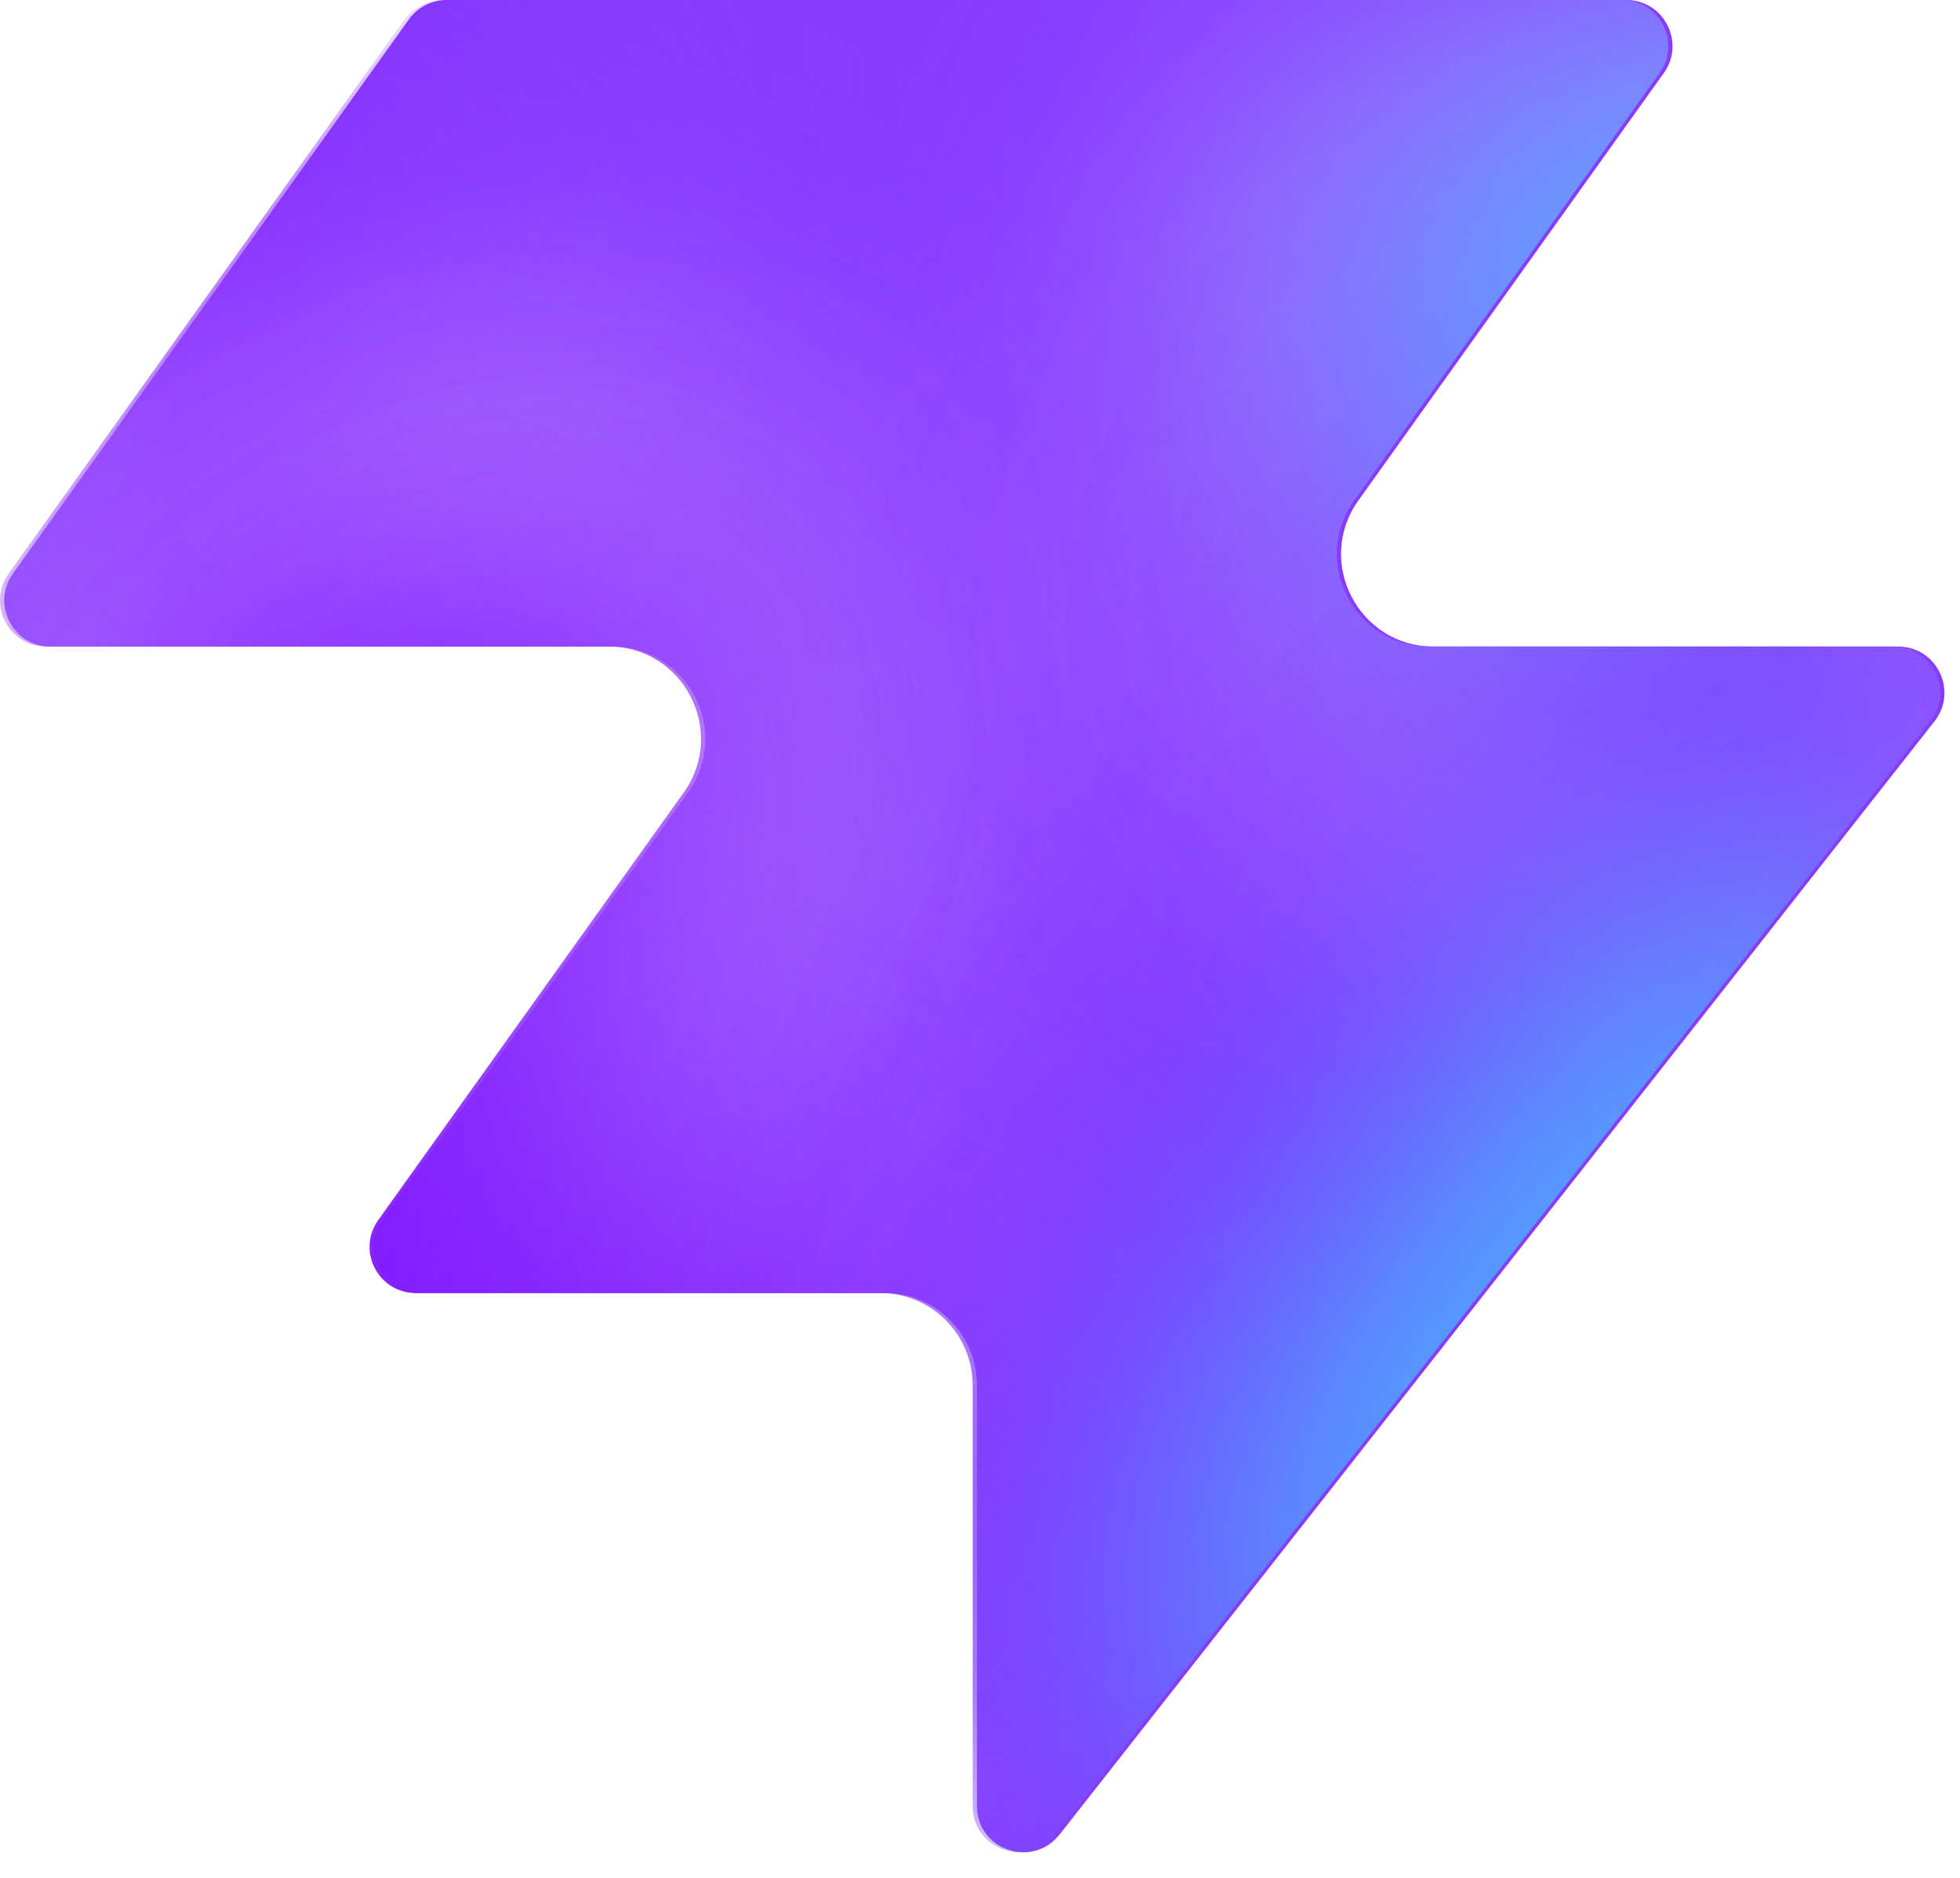
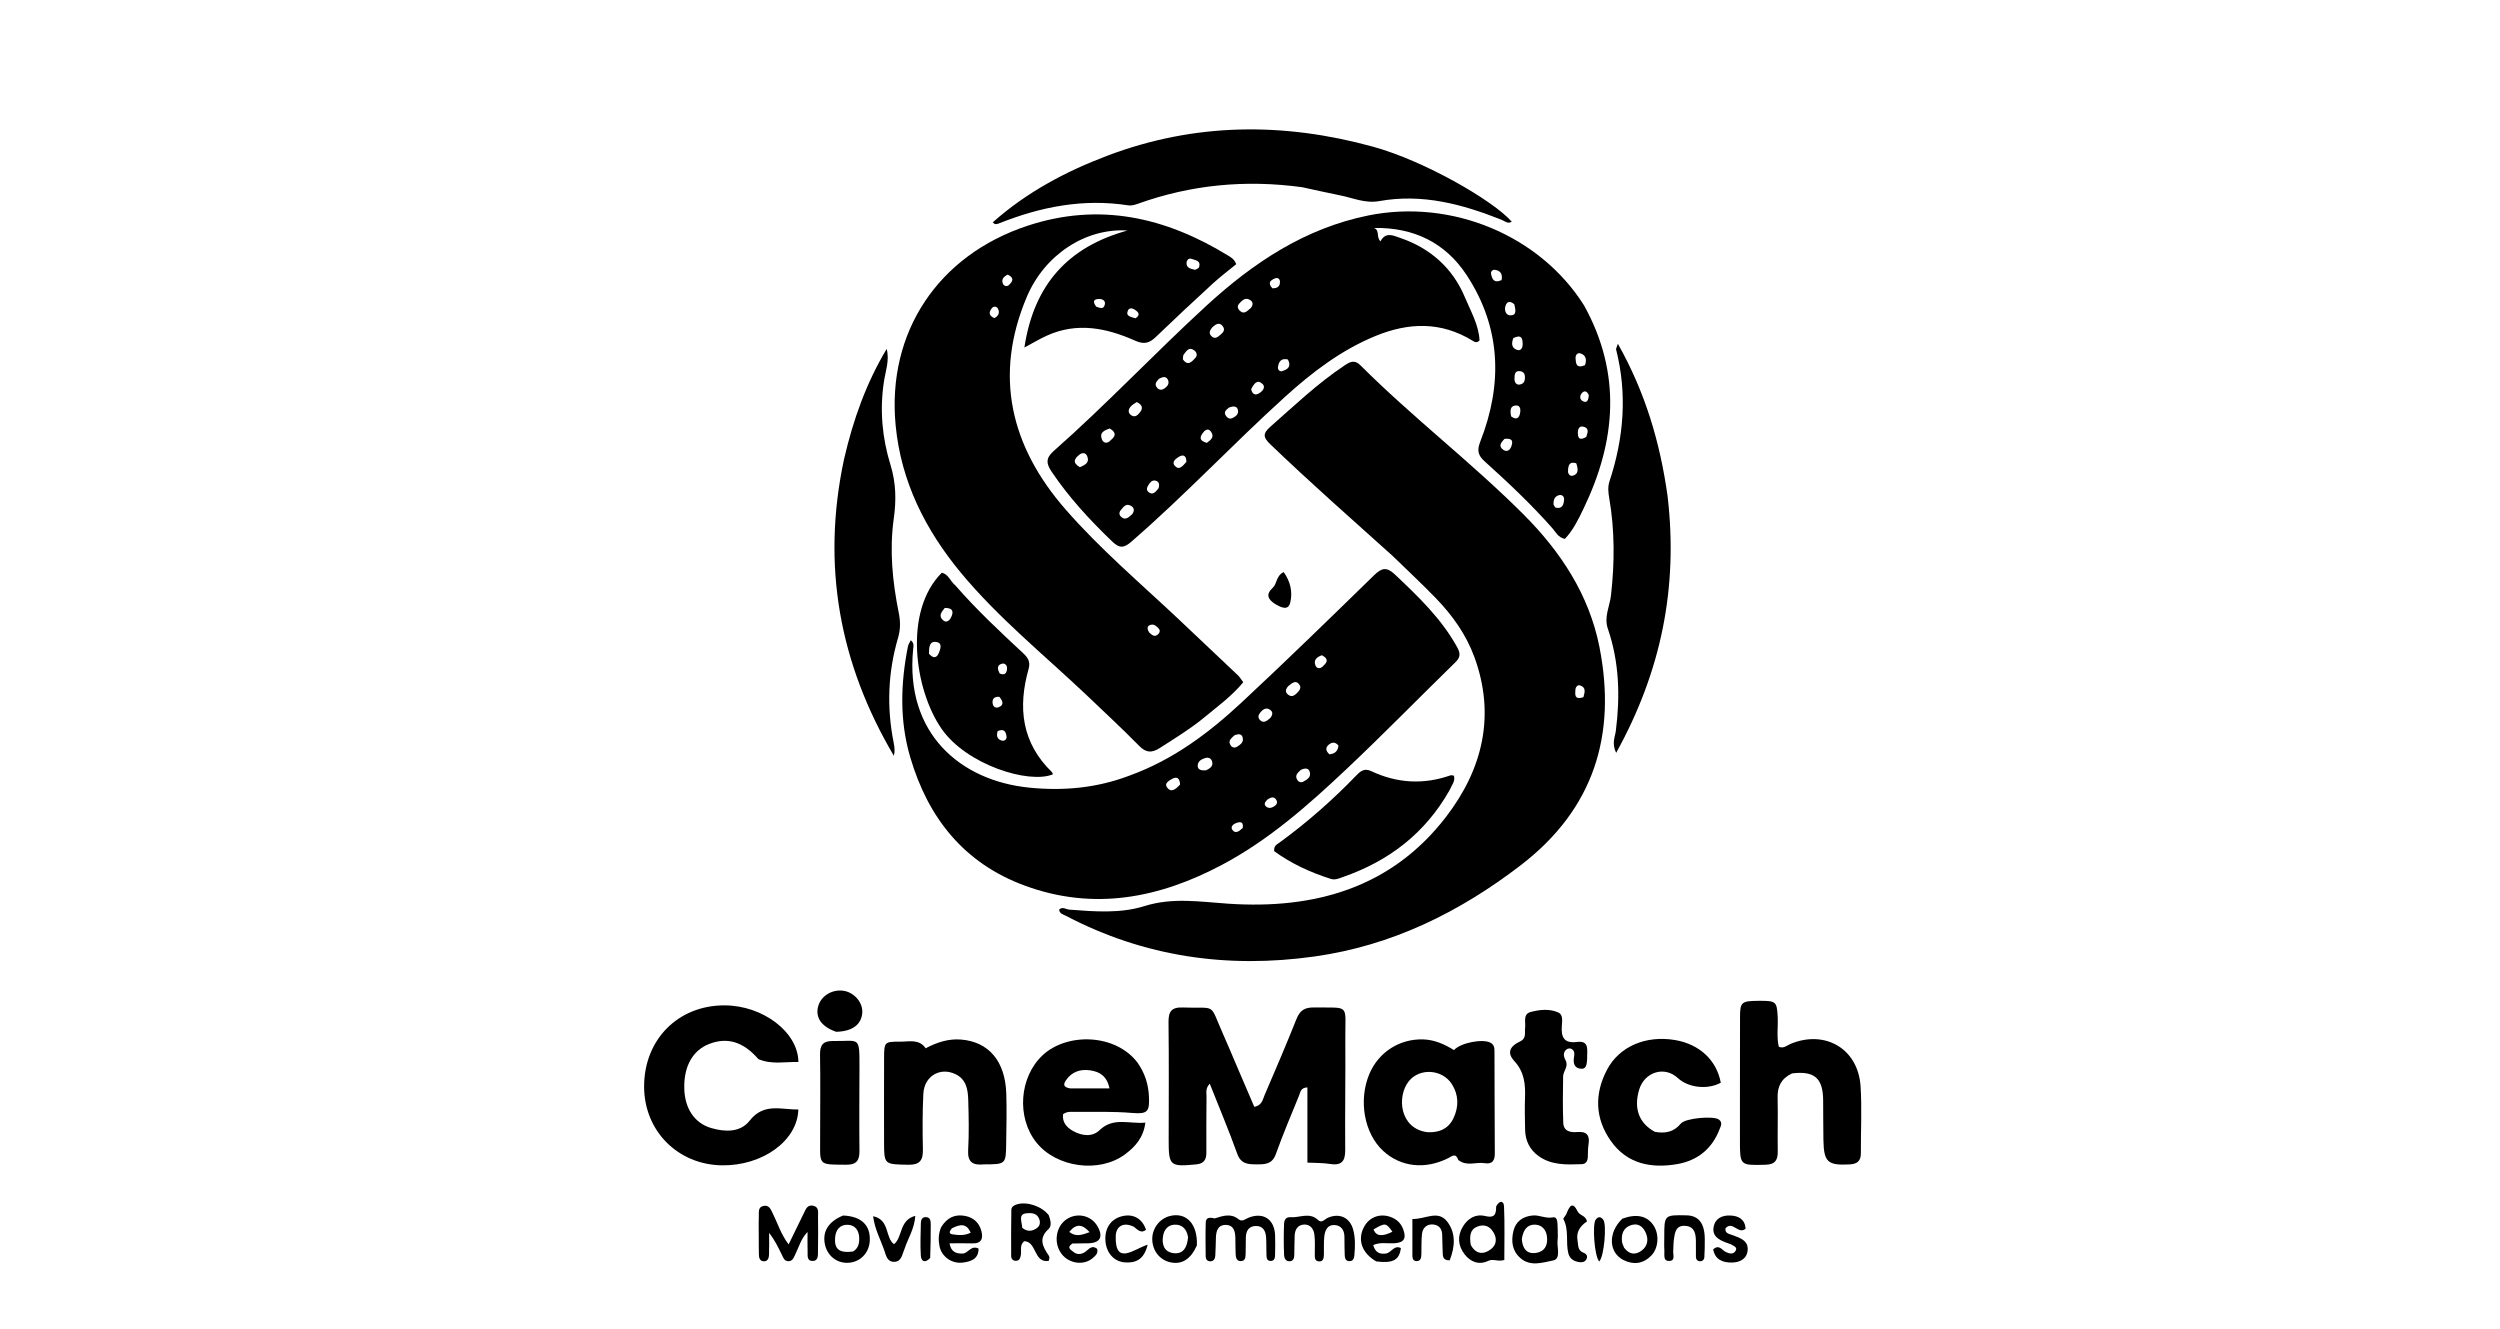
- <svg xmlns="http://www.w3.org/2000/svg" width="48" height="46" fill="none" viewBox="0 0 48 46">
-   <path fill="#863bff" d="M25.946 44.938c-.664.845-2.021.375-2.021-.698V33.937a2.26 2.26 0 0 0-2.262-2.262H10.287c-.92 0-1.456-1.04-.92-1.788l7.48-10.471c1.07-1.497 0-3.578-1.842-3.578H1.237c-.92 0-1.456-1.04-.92-1.788L10.013.474c.214-.297.556-.474.92-.474h28.894c.92 0 1.456 1.04.92 1.788l-7.48 10.471c-1.07 1.498 0 3.579 1.842 3.579h11.377c.943 0 1.473 1.088.89 1.83L25.947 44.94z" style="fill:#863bff;fill:color(display-p3 .525 .23 1);fill-opacity:1" />
-   <mask id="a" width="48" height="46" x="0" y="0" maskUnits="userSpaceOnUse" style="mask-type:alpha">
-     <path fill="#000" d="M25.842 44.938c-.664.844-2.021.375-2.021-.698V33.937a2.26 2.26 0 0 0-2.262-2.262H10.183c-.92 0-1.456-1.04-.92-1.788l7.48-10.471c1.07-1.498 0-3.579-1.842-3.579H1.133c-.92 0-1.456-1.04-.92-1.787L9.91.473c.214-.297.556-.474.92-.474h28.894c.92 0 1.456 1.04.92 1.788l-7.48 10.471c-1.07 1.498 0 3.578 1.842 3.578h11.377c.943 0 1.473 1.088.89 1.832L25.843 44.94z" style="fill:#000;fill-opacity:1" />
-   </mask>
-   <g mask="url(#a)">
-     <g filter="url(#b)">
-       <ellipse cx="5.508" cy="14.704" fill="#ede6ff" rx="5.508" ry="14.704" style="fill:#ede6ff;fill:color(display-p3 .927 .903 1);fill-opacity:1" transform="matrix(.00324 1 1 -.00324 -4.47 31.516)" />
-     </g>
-     <g filter="url(#c)">
-       <ellipse cx="10.399" cy="29.851" fill="#ede6ff" rx="10.399" ry="29.851" style="fill:#ede6ff;fill:color(display-p3 .927 .903 1);fill-opacity:1" transform="matrix(.00324 1 1 -.00324 -39.328 7.883)" />
-     </g>
-     <g filter="url(#d)">
-       <ellipse cx="5.508" cy="30.487" fill="#7e14ff" rx="5.508" ry="30.487" style="fill:#7e14ff;fill:color(display-p3 .492 .077 1);fill-opacity:1" transform="rotate(89.814 -25.913 -14.639)scale(1 -1)" />
-     </g>
-     <g filter="url(#e)">
-       <ellipse cx="5.508" cy="30.599" fill="#7e14ff" rx="5.508" ry="30.599" style="fill:#7e14ff;fill:color(display-p3 .492 .077 1);fill-opacity:1" transform="rotate(89.814 -32.644 -3.334)scale(1 -1)" />
-     </g>
-     <g filter="url(#f)">
-       <ellipse cx="5.508" cy="30.599" fill="#7e14ff" rx="5.508" ry="30.599" style="fill:#7e14ff;fill:color(display-p3 .492 .077 1);fill-opacity:1" transform="matrix(.00324 1 1 -.00324 -34.34 30.47)" />
-     </g>
-     <g filter="url(#g)">
-       <ellipse cx="14.072" cy="22.078" fill="#ede6ff" rx="14.072" ry="22.078" style="fill:#ede6ff;fill:color(display-p3 .927 .903 1);fill-opacity:1" transform="rotate(93.35 24.506 48.493)scale(-1 1)" />
-     </g>
-     <g filter="url(#h)">
-       <ellipse cx="3.47" cy="21.501" fill="#7e14ff" rx="3.47" ry="21.501" style="fill:#7e14ff;fill:color(display-p3 .492 .077 1);fill-opacity:1" transform="rotate(89.009 28.708 47.59)scale(-1 1)" />
-     </g>
-     <g filter="url(#i)">
-       <ellipse cx="3.47" cy="21.501" fill="#7e14ff" rx="3.47" ry="21.501" style="fill:#7e14ff;fill:color(display-p3 .492 .077 1);fill-opacity:1" transform="rotate(89.009 28.708 47.59)scale(-1 1)" />
-     </g>
-     <g filter="url(#j)">
-       <ellipse cx=".387" cy="8.972" fill="#7e14ff" rx="4.407" ry="29.108" style="fill:#7e14ff;fill:color(display-p3 .492 .077 1);fill-opacity:1" transform="rotate(39.51 .387 8.972)" />
-     </g>
-     <g filter="url(#k)">
-       <ellipse cx="47.523" cy="-6.092" fill="#7e14ff" rx="4.407" ry="29.108" style="fill:#7e14ff;fill:color(display-p3 .492 .077 1);fill-opacity:1" transform="rotate(37.892 47.523 -6.092)" />
-     </g>
-     <g filter="url(#l)">
-       <ellipse cx="41.412" cy="6.333" fill="#47bfff" rx="5.971" ry="9.665" style="fill:#47bfff;fill:color(display-p3 .28 .748 1);fill-opacity:1" transform="rotate(37.892 41.412 6.333)" />
-     </g>
-     <g filter="url(#m)">
-       <ellipse cx="-1.879" cy="38.332" fill="#7e14ff" rx="4.407" ry="29.108" style="fill:#7e14ff;fill:color(display-p3 .492 .077 1);fill-opacity:1" transform="rotate(37.892 -1.88 38.332)" />
-     </g>
-     <g filter="url(#n)">
-       <ellipse cx="-1.879" cy="38.332" fill="#7e14ff" rx="4.407" ry="29.108" style="fill:#7e14ff;fill:color(display-p3 .492 .077 1);fill-opacity:1" transform="rotate(37.892 -1.88 38.332)" />
-     </g>
-     <g filter="url(#o)">
-       <ellipse cx="35.651" cy="29.907" fill="#7e14ff" rx="4.407" ry="29.108" style="fill:#7e14ff;fill:color(display-p3 .492 .077 1);fill-opacity:1" transform="rotate(37.892 35.651 29.907)" />
-     </g>
-     <g filter="url(#p)">
-       <ellipse cx="38.418" cy="32.4" fill="#47bfff" rx="5.971" ry="15.297" style="fill:#47bfff;fill:color(display-p3 .28 .748 1);fill-opacity:1" transform="rotate(37.892 38.418 32.4)" />
-     </g>
-   </g>
-   <defs>
-     <filter id="b" width="60.045" height="41.654" x="-19.77" y="16.149" color-interpolation-filters="sRGB" filterUnits="userSpaceOnUse">
-       <feFlood flood-opacity="0" result="BackgroundImageFix" />
-       <feBlend in="SourceGraphic" in2="BackgroundImageFix" result="shape" />
-       <feGaussianBlur result="effect1_foregroundBlur_2002_17158" stdDeviation="7.659" />
-     </filter>
-     <filter id="c" width="90.34" height="51.437" x="-54.613" y="-7.533" color-interpolation-filters="sRGB" filterUnits="userSpaceOnUse">
-       <feFlood flood-opacity="0" result="BackgroundImageFix" />
-       <feBlend in="SourceGraphic" in2="BackgroundImageFix" result="shape" />
-       <feGaussianBlur result="effect1_foregroundBlur_2002_17158" stdDeviation="7.659" />
-     </filter>
-     <filter id="d" width="79.355" height="29.4" x="-49.64" y="2.03" color-interpolation-filters="sRGB" filterUnits="userSpaceOnUse">
-       <feFlood flood-opacity="0" result="BackgroundImageFix" />
-       <feBlend in="SourceGraphic" in2="BackgroundImageFix" result="shape" />
-       <feGaussianBlur result="effect1_foregroundBlur_2002_17158" stdDeviation="4.596" />
-     </filter>
-     <filter id="e" width="79.579" height="29.4" x="-45.045" y="20.029" color-interpolation-filters="sRGB" filterUnits="userSpaceOnUse">
-       <feFlood flood-opacity="0" result="BackgroundImageFix" />
-       <feBlend in="SourceGraphic" in2="BackgroundImageFix" result="shape" />
-       <feGaussianBlur result="effect1_foregroundBlur_2002_17158" stdDeviation="4.596" />
-     </filter>
-     <filter id="f" width="79.579" height="29.4" x="-43.513" y="21.178" color-interpolation-filters="sRGB" filterUnits="userSpaceOnUse">
-       <feFlood flood-opacity="0" result="BackgroundImageFix" />
-       <feBlend in="SourceGraphic" in2="BackgroundImageFix" result="shape" />
-       <feGaussianBlur result="effect1_foregroundBlur_2002_17158" stdDeviation="4.596" />
-     </filter>
-     <filter id="g" width="74.749" height="58.852" x="15.756" y="-17.901" color-interpolation-filters="sRGB" filterUnits="userSpaceOnUse">
-       <feFlood flood-opacity="0" result="BackgroundImageFix" />
-       <feBlend in="SourceGraphic" in2="BackgroundImageFix" result="shape" />
-       <feGaussianBlur result="effect1_foregroundBlur_2002_17158" stdDeviation="7.659" />
-     </filter>
-     <filter id="h" width="61.377" height="25.362" x="23.548" y="2.284" color-interpolation-filters="sRGB" filterUnits="userSpaceOnUse">
-       <feFlood flood-opacity="0" result="BackgroundImageFix" />
-       <feBlend in="SourceGraphic" in2="BackgroundImageFix" result="shape" />
-       <feGaussianBlur result="effect1_foregroundBlur_2002_17158" stdDeviation="4.596" />
-     </filter>
-     <filter id="i" width="61.377" height="25.362" x="23.548" y="2.284" color-interpolation-filters="sRGB" filterUnits="userSpaceOnUse">
-       <feFlood flood-opacity="0" result="BackgroundImageFix" />
-       <feBlend in="SourceGraphic" in2="BackgroundImageFix" result="shape" />
-       <feGaussianBlur result="effect1_foregroundBlur_2002_17158" stdDeviation="4.596" />
-     </filter>
-     <filter id="j" width="56.045" height="63.649" x="-27.636" y="-22.853" color-interpolation-filters="sRGB" filterUnits="userSpaceOnUse">
-       <feFlood flood-opacity="0" result="BackgroundImageFix" />
-       <feBlend in="SourceGraphic" in2="BackgroundImageFix" result="shape" />
-       <feGaussianBlur result="effect1_foregroundBlur_2002_17158" stdDeviation="4.596" />
-     </filter>
-     <filter id="k" width="54.814" height="64.646" x="20.116" y="-38.415" color-interpolation-filters="sRGB" filterUnits="userSpaceOnUse">
-       <feFlood flood-opacity="0" result="BackgroundImageFix" />
-       <feBlend in="SourceGraphic" in2="BackgroundImageFix" result="shape" />
-       <feGaussianBlur result="effect1_foregroundBlur_2002_17158" stdDeviation="4.596" />
-     </filter>
-     <filter id="l" width="33.541" height="35.313" x="24.641" y="-11.323" color-interpolation-filters="sRGB" filterUnits="userSpaceOnUse">
-       <feFlood flood-opacity="0" result="BackgroundImageFix" />
-       <feBlend in="SourceGraphic" in2="BackgroundImageFix" result="shape" />
-       <feGaussianBlur result="effect1_foregroundBlur_2002_17158" stdDeviation="4.596" />
-     </filter>
-     <filter id="m" width="54.814" height="64.646" x="-29.286" y="6.009" color-interpolation-filters="sRGB" filterUnits="userSpaceOnUse">
-       <feFlood flood-opacity="0" result="BackgroundImageFix" />
-       <feBlend in="SourceGraphic" in2="BackgroundImageFix" result="shape" />
-       <feGaussianBlur result="effect1_foregroundBlur_2002_17158" stdDeviation="4.596" />
-     </filter>
-     <filter id="n" width="54.814" height="64.646" x="-29.286" y="6.009" color-interpolation-filters="sRGB" filterUnits="userSpaceOnUse">
-       <feFlood flood-opacity="0" result="BackgroundImageFix" />
-       <feBlend in="SourceGraphic" in2="BackgroundImageFix" result="shape" />
-       <feGaussianBlur result="effect1_foregroundBlur_2002_17158" stdDeviation="4.596" />
-     </filter>
-     <filter id="o" width="54.814" height="64.646" x="8.244" y="-2.416" color-interpolation-filters="sRGB" filterUnits="userSpaceOnUse">
-       <feFlood flood-opacity="0" result="BackgroundImageFix" />
-       <feBlend in="SourceGraphic" in2="BackgroundImageFix" result="shape" />
-       <feGaussianBlur result="effect1_foregroundBlur_2002_17158" stdDeviation="4.596" />
-     </filter>
-     <filter id="p" width="39.409" height="43.623" x="18.713" y="10.588" color-interpolation-filters="sRGB" filterUnits="userSpaceOnUse">
-       <feFlood flood-opacity="0" result="BackgroundImageFix" />
-       <feBlend in="SourceGraphic" in2="BackgroundImageFix" result="shape" />
-       <feGaussianBlur result="effect1_foregroundBlur_2002_17158" stdDeviation="4.596" />
-     </filter>
-   </defs>
+ <svg xmlns="http://www.w3.org/2000/svg" version="1.1" id="Layer_1" x="0px" y="0px" width="100%" viewBox="0 0 1024 544" enable-background="new 0 0 1024 544" xml:space="preserve">
+   <path fill="#000000" opacity="1" stroke="none" d=" M570.362,227.653   C553.377,212.37 536.479,197.517 520.257,181.917   C517.463,179.231 517.094,177.64 520.253,174.861   C530.134,166.167 539.651,157.058 550.657,149.728   C552.843,148.272 554.749,147.143 557.213,149.606   C578.554,170.945 602.63,189.311 623.964,210.641   C639.18,225.855 650.889,243.558 655.12,264.946   C662.246,300.975 652.897,331.37 622.895,354.396   C597.704,373.728 570.09,387.32 538.434,391.776   C502.813,396.79 468.722,391.958 436.639,375.133   C435.543,374.559 434.014,374.32 433.81,372.595   C435.192,371.197 436.597,372.478 437.952,372.582   C448.289,373.377 458.87,374.237 468.742,371.141   C480.363,367.495 491.541,369.38 503.136,370.156   C538.379,372.514 569.919,363.765 592.37,334.492   C607.267,315.068 612.671,293.07 603.903,269.113   C600.537,259.916 594.902,252.019 588.124,245.019   C582.448,239.157 576.471,233.586 570.362,227.653  M648.563,285.583   C649.089,283.674 649.806,281.59 647.186,280.731   C646.143,280.389 645.34,281.474 645.287,282.515   C645.19,284.423 644.751,286.792 648.563,285.583  z" />
+   <path fill="#000000" opacity="1" stroke="none" d=" M444.66,284.342   C427.217,267.862 408.765,252.931 393.593,234.618   C379.008,217.015 369.073,197.231 366.86,174.314   C363.173,136.136 384.226,104.57 420.876,92.471   C450.257,82.771 477.342,88.929 502.971,104.651   C504.214,105.414 505.6,106.133 506.355,108.209   C503.207,110.8 499.79,113.365 496.657,116.239   C488.801,123.446 481.014,130.73 473.327,138.117   C470.733,140.61 468.528,141.136 464.978,139.552   C453.255,134.321 441.167,131.846 428.762,137.493   C425.952,138.772 423.289,140.373 419.594,142.34   C423.485,116.493 437.589,101.075 461.809,94.425   C444.777,93.318 427.927,104.242 420.585,121.588   C406.897,153.931 414.017,182.945 436.444,208.653   C450.584,224.861 467.033,238.825 482.682,253.553   C490.812,261.204 498.926,268.872 507.014,276.567   C507.828,277.342 508.412,278.358 509.242,279.443   C504.655,285.025 498.968,289.137 493.628,293.57   C487.859,298.358 481.442,302.28 475.13,306.335   C471.763,308.499 469.437,308.422 466.494,305.412   C459.509,298.268 452.136,291.502 444.66,284.342  M491.031,109.703   C492.173,106.704 489.589,106.605 487.966,106.013   C486.906,105.626 486.071,106.566 486.009,107.617   C485.881,109.812 487.726,110.053 489.245,110.471   C489.64,110.579 490.149,110.267 491.031,109.703  M470.729,259.098   C471.857,260.112 472.995,261.211 474.481,259.662   C475.11,259.006 475.246,258.175 474.602,257.466   C473.828,256.615 472.894,255.693 471.7,255.857   C470.101,256.078 469.455,257.086 470.729,259.098  M412.764,112.481   C411.191,113.268 409.974,114.359 410.826,116.251   C411.261,117.219 412.464,117.512 413.283,116.71   C414.593,115.427 415.777,113.934 412.764,112.481  M465.091,130.384   C467.425,128.852 466.166,127.72 464.623,126.732   C463.716,126.152 462.501,126.082 462.026,127.121   C460.946,129.484 463.053,129.754 465.091,130.384  M449.004,125.595   C450.387,126.099 452.035,126.913 452.535,124.739   C452.91,123.11 451.569,122.432 450.105,122.461   C448.162,122.499 447.306,123.313 449.004,125.595  M407.286,130.29   C409.026,129.435 409.614,128.013 408.714,126.357   C408.214,125.436 406.932,125.334 406.248,126.243   C405.228,127.598 404.615,129.134 407.286,130.29  z" />
+   <path fill="#000000" opacity="1" stroke="none" d=" M648.886,125.191   C664.324,153.172 661.886,180.779 648.646,208.275   C646.511,212.709 644.345,217.225 640.95,220.746   C638.167,220.123 637.252,217.951 635.866,216.378   C627.259,206.61 617.796,197.706 608.147,189.005   C605.416,186.542 604.877,184.579 606.318,180.9   C615.551,157.319 614.888,134.216 600.721,112.653   C591.987,99.36 579.033,93.094 562.764,93.371   C565.315,94.387 563.595,97.1 565.425,98.831   C567.616,94.861 570.596,96.458 573.552,97.463   C585.926,101.671 595.055,109.892 599.993,121.704   C602.367,127.383 605.711,133.089 606.017,139.428   C604.854,140.675 603.957,140.036 603.128,139.529   C590.233,131.632 576.99,132.042 563.408,137.618   C549.31,143.405 537.459,152.472 526.3,162.583   C504.945,181.931 485.203,202.988 463.403,221.875   C460.384,224.491 458.583,224.701 455.608,221.847   C446.442,213.053 437.88,203.809 430.762,193.232   C428.52,189.9 428.274,187.665 431.545,184.78   C453.164,165.705 472.937,144.676 494.172,125.2   C513.304,107.653 534.5,93.483 560.547,88.238   C594.669,81.368 630.828,96.433 648.886,125.191  M463.826,210.52   C464.95,208.866 464.374,207.579 462.718,206.95   C460.944,206.276 460.056,207.834 459.1,208.93   C458.352,209.787 458.305,210.795 459.125,211.611   C460.773,213.251 462.115,212.162 463.826,210.52  M454.559,175.489   C452.498,176.264 450.232,177.021 451.325,179.93   C451.881,181.41 453.276,181.811 454.552,180.69   C456.19,179.25 458.103,177.675 454.559,175.489  M512.395,126.088   C513.573,124.517 513.127,123.259 511.447,122.591   C509.785,121.929 508.707,123.181 507.685,124.239   C506.71,125.249 506.825,126.297 507.795,127.246   C509.509,128.922 510.724,127.554 512.395,126.088  M442.335,191.371   C444.306,190.479 446.453,189.561 445.299,186.809   C444.667,185.301 443.206,185.34 442.037,186.294   C440.213,187.784 439.003,189.454 442.335,191.371  M496.583,134.061   C495.48,135.325 494.897,136.697 496.48,137.928   C497.876,139.013 498.968,137.872 499.978,137.044   C501.068,136.149 501.921,135.072 500.85,133.642   C499.641,132.027 498.321,132.426 496.583,134.061  M484.509,147.186   C486.551,150.116 488.153,148.187 489.613,146.612   C490.547,145.604 490.23,144.347 489.207,143.556   C487.004,141.854 485.991,143.806 484.879,145.177   C484.592,145.531 484.557,146.089 484.509,147.186  M465.63,164.677   C464.829,165.237 463.896,165.677 463.256,166.382   C462.106,167.651 461.805,169.137 463.505,170.182   C464.983,171.09 466.05,169.964 466.89,168.938   C468.153,167.396 468.151,165.909 465.63,164.677  M620.321,155.411   C620.475,157.05 621.359,157.897 622.972,157.392   C624.486,156.918 624.687,155.55 624.6,154.148   C624.512,152.729 623.601,152.06 622.334,152.006   C620.454,151.926 620.355,153.35 620.321,155.411  M619.862,138.474   C619.085,140.505 619.003,142.529 621.393,143.315   C622.998,143.843 623.701,142.417 623.681,140.954   C623.652,138.819 623.383,136.783 619.862,138.474  M474.691,155.19   C473.577,156.337 472.638,157.547 474.144,159.024   C474.964,159.827 475.983,159.768 476.89,159.152   C478.046,158.367 479.015,157.31 478.483,155.823   C477.923,154.257 476.674,154.024 474.691,155.19  M620.266,124.628   C618.305,122.934 616.933,123.612 616.502,125.884   C616.221,127.366 616.978,129.165 618.622,129.173   C621.343,129.184 620.799,127.006 620.266,124.628  M649.203,149.569   C649.983,147.431 649.69,145.517 647.378,144.753   C646.027,144.307 645.259,145.549 645.347,146.842   C645.484,148.853 645.606,151.103 649.203,149.569  M512.462,159.448   C513.139,162.014 514.616,162.05 516.417,160.611   C517.525,159.727 518.303,158.356 517.112,157.254   C514.918,155.223 513.688,157.106 512.462,159.448  M637.118,207.906   C640.026,208.63 640.489,206.606 640.663,204.558   C640.757,203.46 639.844,202.557 638.755,202.777   C636.828,203.166 636.25,204.717 636.334,206.536   C636.349,206.85 636.539,207.156 637.118,207.906  M494.289,181.401   C495.971,180.201 497.667,178.923 495.892,176.655   C494.942,175.441 493.795,175.968 492.977,176.968   C491.561,178.698 490.794,180.411 494.289,181.401  M474.574,199.954   C474.976,198.521 474.825,197.153 473.18,196.844   C471.674,196.561 470.885,197.887 470.194,199.007   C469.62,199.938 469.597,200.954 470.552,201.644   C472.227,202.854 473.257,201.631 474.574,199.954  M616.221,179.767   C614.967,181.172 613.478,182.673 615.794,184.271   C617.157,185.212 618.378,184.514 618.963,183.025   C619.77,180.968 619.728,179.326 616.221,179.767  M503.487,166.897   C502.309,167.803 500.978,168.707 502.201,170.421   C502.782,171.237 503.68,171.735 504.739,171.268   C505.97,170.726 507.168,169.87 507.112,168.473   C507.038,166.645 505.802,166.016 503.487,166.897  M615.044,114.739   C615.513,112.414 614.737,110.821 612.27,110.517   C611.377,110.407 610.549,111.228 610.726,112.098   C611.133,114.097 611.712,116.178 615.044,114.739  M527.555,147.265   C524.74,146.54 523.701,148.17 523.444,150.543   C523.352,151.389 524.203,152.289 524.991,152.046   C527.026,151.417 529.138,150.592 527.555,147.265  M485.949,189.175   C485.938,186.581 484.676,185.892 482.593,187.273   C481.457,188.025 479.814,189.282 481.22,190.817   C483.015,192.775 484.377,190.939 485.949,189.175  M645.628,189.747   C642.57,188.838 642.325,190.953 642.257,193.022   C642.222,194.106 643.072,195.121 644.116,194.867   C646.658,194.247 646.461,192.199 645.628,189.747  M618.966,170.552   C621.086,172.148 622.275,171.377 622.671,169   C622.899,167.631 622.675,166.026 620.979,166.08   C618.558,166.157 618.443,168.112 618.966,170.552  M649.733,178.967   C650.331,177.183 651.102,175.212 648.315,174.72   C646.898,174.471 646.316,175.739 646.289,176.996   C646.242,179.116 646.715,180.755 649.733,178.967  M521.161,118.075   C523.129,118.152 524.411,117.326 524.261,115.246   C524.176,114.073 523.203,113.577 522.085,114.09   C520.456,114.836 519.077,115.785 521.161,118.075  M650.767,161.816   C650.119,160.337 649.06,159.692 647.884,161.062   C646.984,162.111 646.994,163.666 648.386,164.358   C650.027,165.173 650.661,163.975 650.767,161.816  z" />
+   <path fill="#000000" opacity="1" stroke="none" d=" M462.715,317.659   C480.664,311.153 495.273,300.105 508.731,287.574   C527.013,270.552 544.9,253.102 562.783,235.658   C565.91,232.608 567.934,232.063 571.349,235.296   C580.925,244.364 590.436,253.402 596.882,265.146   C598.208,267.561 598.251,269.195 596.155,271.24   C581.254,285.78 566.707,300.692 551.565,314.974   C535.938,329.715 519.846,343.961 500.661,354.162   C474.87,367.877 448.123,373.133 419.889,362.804   C394.967,353.686 380.165,335.113 372.837,310.175   C368.425,295.162 368.865,279.935 371.906,264.716   C372.058,263.957 372.566,263.269 373.049,262.251   C374.553,263.419 374.148,264.738 374.031,265.919   C370.62,300.335 393.274,319.76 421.537,322.612   C435.427,324.014 449.15,322.835 462.715,317.659  M494.053,315.504   C495.558,314.744 497.062,313.889 496.465,311.853   C496.099,310.601 494.97,310.107 493.725,310.478   C492.301,310.902 490.839,311.617 490.613,313.228   C490.344,315.152 491.686,315.728 494.053,315.504  M532.846,315.332   C531.617,316.463 530.174,317.586 531.4,319.49   C531.983,320.395 533.003,320.688 534.011,320.073   C535.276,319.301 536.789,318.533 536.582,316.763   C536.367,314.922 535.204,314.222 532.846,315.332  M527.759,280.958   C526.592,282.192 526.155,283.52 527.762,284.647   C529.338,285.753 530.502,284.627 531.532,283.558   C532.342,282.718 533.048,281.688 532.297,280.525   C531.02,278.547 529.59,279.401 527.759,280.958  M520.281,294.125   C521.428,292.729 521.553,291.353 519.788,290.481   C518.4,289.795 517.247,290.637 516.349,291.695   C515.563,292.621 515.021,293.693 515.971,294.789   C517.281,296.302 518.584,295.649 520.281,294.125  M505.547,301.228   C504.445,302.395 502.757,303.403 504.123,305.364   C504.778,306.303 505.78,306.424 506.754,305.827   C507.898,305.126 509.128,304.276 509.088,302.831   C509.037,300.987 507.958,300.164 505.547,301.228  M483.358,321.33   C483.237,318.955 482.254,317.748 479.891,319.143   C478.684,319.855 476.793,320.91 478.045,322.566   C479.731,324.798 481.541,323.335 483.358,321.33  M541.46,268.374   C539.465,269.119 537.85,270.248 538.84,272.646   C539.357,273.899 540.726,273.969 541.703,273.05   C543.128,271.708 544.836,270.222 541.46,268.374  M544.547,308.973   C546.777,308.772 548.033,307.616 548.231,305.399   C546.997,303.828 545.604,303.942 544.341,304.957   C543.049,305.995 542.692,307.337 544.547,308.973  M519.122,327.51   C518.342,328.381 517.371,329.339 518.652,330.405   C519.624,331.213 520.842,330.956 521.871,330.293   C522.748,329.727 523.41,328.912 522.869,327.832   C522.116,326.33 520.925,326.252 519.122,327.51  M509.023,339.146   C509.449,336.349 507.85,336.495 506.075,337.228   C504.933,337.7 503.935,338.773 504.805,339.949   C506.006,341.57 507.42,340.621 509.023,339.146  z" />
+   <path fill="#000000" opacity="1" stroke="none" d=" M533.357,76.681   C510.093,73.502 487.805,75.674 466.084,83.458   C464.86,83.897 463.439,84.315 462.206,84.122   C443.71,81.228 426.133,84.704 409.017,91.571   C408.571,91.75 408.055,91.772 407.567,91.816   C407.452,91.826 407.317,91.63 406.624,91.071   C420.536,78.724 436.521,70.227 453.6,63.766   C489.383,50.228 525.706,49.993 562.348,60.076   C583.598,65.924 611.676,82.193 619.217,90.809   C617.584,91.845 616.367,90.554 615.074,90.038   C598.961,83.611 582.49,79.203 564.978,82.37   C559.188,83.417 554.205,81.068 548.896,80.016   C543.844,79.015 538.822,77.859 533.357,76.681  z" />
+   <path fill="#000000" opacity="1" stroke="none" d=" M506.241,435.831   C508.847,441.947 511.324,447.703 513.767,453.38   C516.958,452.692 517.186,450.407 517.913,448.715   C522.382,438.312 526.846,427.904 531.035,417.387   C532.418,413.914 534.36,412.606 538.111,412.657   C553.266,412.863 550.942,410.94 551.042,425.679   C551.145,440.837 550.883,455.997 550.997,471.154   C551.032,475.811 549.319,477.517 544.7,476.748   C541.944,476.289 539.095,476.394 535.512,476.204   C535.512,465.889 535.512,455.689 535.512,445.396   C532.699,445.535 532.674,447.317 532.172,448.554   C528.913,456.573 525.501,464.541 522.598,472.69   C521.093,476.917 518.112,476.938 514.67,476.926   C511.216,476.914 508.292,476.807 506.779,472.599   C503.361,463.092 499.433,453.77 495.517,443.876   C493.673,445.828 494.205,447.541 494.19,449.057   C494.114,456.719 494.092,464.382 494.131,472.045   C494.146,474.992 493.171,476.635 489.909,476.94   C479.163,477.946 478.674,477.563 478.689,466.765   C478.711,450.773 478.82,434.78 478.625,418.79   C478.571,414.358 479.771,412.482 484.523,412.667   C498.591,413.214 495.124,410.359 500.963,423.547   C502.716,427.505 504.398,431.495 506.241,435.831  z" />
+   <path fill="#000000" opacity="1" stroke="none" d=" M345.741,187.994   C349.464,171.877 354.827,156.847 363.188,142.92   C364.405,147.609 362.708,151.983 362.049,156.346   C360.295,167.958 361.335,179.374 364.732,190.359   C367.036,197.807 367.138,204.948 366.092,212.393   C364.265,225.397 365.56,238.259 368.131,251.027   C368.831,254.504 368.88,257.721 367.846,261.241   C363.703,275.35 363.153,289.689 366.037,304.138   C366.389,305.901 366.62,307.689 366.134,309.592   C343.868,271.877 336.377,231.604 345.741,187.994  z" />
+   <path fill="#000000" opacity="1" stroke="none" d=" M683.037,203.184   C687.425,240.503 680.446,275.018 661.971,308.376   C660.07,304.407 661.528,301.844 661.846,299.353   C663.659,285.139 663.248,271.144 658.564,257.476   C656.92,252.68 659.363,248.332 659.871,243.791   C661.361,230.486 661.428,217.249 659.143,204.036   C658.743,201.72 658.492,199.443 659.254,197.134   C665.116,179.375 666.595,161.394 661.945,143.106   C661.879,142.844 662.126,142.503 662.685,140.814   C673.924,160.749 679.963,181.227 683.037,203.184  z" />
+   <path fill="#000000" opacity="1" stroke="none" d=" M391.276,239.746   C400.048,249.813 409.532,258.674 419.038,267.508   C421,269.332 422.162,271.015 421.324,273.974   C416.849,289.763 418.466,304.261 430.889,316.276   C431.102,316.483 431.14,316.871 431.257,317.175   C421.438,321.211 395.846,313.296 385.585,298.403   C374.566,282.41 370.018,250.258 385.753,234.604   C388.482,235.138 389.142,238.004 391.276,239.746  M380.491,267.735   C382.284,269.857 383.779,269.671 384.723,267.048   C385.268,265.533 385.953,263.43 383.703,262.991   C380.655,262.397 380.574,264.98 380.491,267.735  M386.99,248.999   C385.7,250.578 384.199,252.289 386.336,254.109   C387.638,255.218 388.885,254.243 389.534,252.923   C390.588,250.777 390.583,249 386.99,248.999  M409.3,285.404   C407.067,285.273 406.209,286.438 406.655,288.487   C406.905,289.635 408.019,290.078 409.027,289.692   C411.176,288.869 410.999,287.341 409.3,285.404  M408.66,299.45   C408.045,301.29 408.373,302.847 410.399,303.363   C411.448,303.63 412.455,302.828 412.276,301.644   C412.022,299.97 411.526,298.234 408.66,299.45  M409.514,275.884   C411.84,276.821 412.468,275.435 412.478,273.559   C412.483,272.465 411.552,271.605 410.557,271.816   C408.475,272.258 408.285,273.769 409.514,275.884  z" />
+   <path fill="#000000" opacity="1" stroke="none" d=" M310.65,433.823   C304.421,426.666 297.901,424.723 290.467,427.61   C283.7,430.237 280.04,436.815 280.281,445.919   C280.495,454.016 284.445,460.035 291.285,462.039   C296.986,463.708 303.223,463.915 307.062,459.019   C312.909,451.56 320.027,454.606 327.001,454.425   C326.702,467.261 312.257,477.565 295.714,477.319   C277.575,477.049 263.838,463.164 263.825,445.086   C263.81,425.799 277.755,411.731 296.825,411.796   C312.428,411.849 326.943,422.737 327.022,435.004   C321.645,434.815 316.249,436.18 310.65,433.823  z" />
+   <path fill="#000000" opacity="1" stroke="none" d=" M734.006,439.667   C729.573,441.792 728.005,445.05 728.112,449.541   C728.286,456.866 728.035,464.2 728.171,471.526   C728.24,475.204 727.097,476.988 723.078,477.084   C712.662,477.332 712.675,477.47 712.682,467.015   C712.695,450.192 712.663,433.368 712.715,416.544   C712.734,410.415 713.305,409.996 720.36,409.938   C727.472,409.88 727.802,410.22 728.136,416.413   C728.358,420.536 727.637,424.71 728.595,428.748   C730.615,429.618 731.915,428.204 733.37,427.595   C747.563,421.659 761.109,429.597 762.09,444.935   C762.674,454.059 762.166,463.25 762.211,472.411   C762.227,475.591 760.657,476.782 757.61,476.942   C748.658,477.412 747.046,476.029 746.873,467.047   C746.768,461.552 746.82,456.054 746.762,450.558   C746.669,441.621 743.196,438.541 734.006,439.667  z" />
+   <path fill="#000000" opacity="1" stroke="none" d=" M597.324,475.148   C596.274,472.099 594.812,473.538 593.354,474.287   C583.847,479.168 573.717,478.052 566.5,471.368   C558.754,464.194 556.346,450.643 560.901,439.865   C564.686,430.91 573.348,425.404 583.037,425.741   C587.679,425.903 591.718,427.769 595.557,430.117   C598.223,427.104 607.396,425.355 610.567,427.129   C612.191,428.038 612.135,429.577 612.141,431.042   C612.198,444.85 612.177,458.658 612.273,472.466   C612.294,475.438 611.17,476.94 608.138,476.437   C604.611,475.852 600.84,477.891 597.324,475.148  M584.735,463.756   C589.487,463.983 593.327,462.359 595.398,457.902   C597.566,453.235 597.494,448.475 594.683,444.06   C590.76,437.9 581.481,437.341 577.057,442.854   C572.015,449.137 573.286,462.373 584.735,463.756  z" />
+   <path fill="#000000" opacity="1" stroke="none" d=" M465.914,435.228   C468.958,439.589 470.36,444.09 470.604,449.048   C470.914,455.358 470.083,456.41 463.607,455.859   C455.794,455.195 447.981,455.464 440.167,455.432   C438.7,455.426 437.157,455.155 435.429,456.366   C435.01,459.56 436.824,461.764 439.55,463.275   C443.158,465.274 447.383,465.801 450.343,462.947   C456.045,457.448 462.431,460.445 469.142,459.836   C468.354,466.044 464.913,469.775 460.766,472.845   C450.25,480.632 432.817,478.241 424.575,468.05   C416.287,457.803 417.469,441.101 427.134,432.153   C437.141,422.888 456.901,423.377 465.914,435.228  M438.391,445.809   C443.599,445.809 448.806,445.809 454.45,445.809   C453.375,440.633 450.336,438.976 446.562,438.42   C442.516,437.824 438.988,438.968 436.596,442.513   C435.669,443.887 435.211,445.333 438.391,445.809  z" />
+   <path fill="#000000" opacity="1" stroke="none" d=" M593.757,323.637   C583.692,341.44 568.776,352.714 550.023,359.245   C548.463,359.788 546.877,360.55 545.178,360.016   C536.744,357.367 528.821,353.699 521.922,348.642   C521.642,346.42 523.057,345.869 524.075,345.128   C535.396,336.877 545.871,327.656 555.587,317.579   C557.358,315.743 558.935,314.582 561.608,315.84   C572.175,320.813 583.012,321.48 594.084,317.593   C594.485,317.452 595.009,317.66 595.528,317.71   C596.189,320 594.622,321.537 593.757,323.637  z" />
+   <path fill="#000000" opacity="1" stroke="none" d=" M403.053,476.93   C398.181,477.418 396.282,475.816 396.555,471.033   C396.943,464.232 396.794,457.387 396.59,450.57   C396.465,446.372 395.847,442.137 391.395,439.988   C385.117,436.959 378.577,440.736 378.208,447.956   C377.817,455.594 377.855,463.265 378.017,470.915   C378.11,475.331 376.663,477.174 371.978,477.082   C362.106,476.887 362.109,477.091 362.112,467.363   C362.116,456.046 362.066,444.729 362.12,433.413   C362.152,426.753 362.246,426.657 368.767,426.669   C372.453,426.676 376.489,425.478 379.151,429.374   C383.891,426.873 388.601,425.369 393.748,425.809   C405.028,426.772 411.734,434.674 412.174,447.906   C412.4,454.722 412.226,461.553 412.132,468.375   C412.015,476.893 411.97,476.892 403.053,476.93  z" />
+   <path fill="#000000" opacity="1" stroke="none" d=" M677.801,463.585   C682.259,464.419 685.686,463.585 688.469,460.21   C690.332,457.95 701.981,456.959 704.081,458.586   C705.719,459.855 704.809,461.28 704.291,462.63   C701.214,470.641 695.204,475.393 686.967,476.817   C676.325,478.656 666.447,476.754 659.812,467.354   C653.297,458.125 653,448.07 658.272,438.094   C663.3,428.58 674.225,423.982 686.115,426.003   C696.113,427.702 703.122,434.247 704.835,443.483   C699.439,446.438 691.541,445.571 687.215,441.549   C681.801,436.516 673.564,439.03 671.381,446.382   C669.128,453.968 671.266,460.042 677.801,463.585  z" />
+   <path fill="#000000" opacity="1" stroke="none" d=" M650.098,433.696   C649.93,436.005 649.839,438.148 647.167,437.715   C645,437.364 644.376,435.648 644.639,433.547   C644.82,432.097 645.3,430.451 643.574,429.573   C643.105,429.335 642.182,429.448 641.75,429.774   C640.079,431.037 640.431,432.75 641.247,434.267   C642.614,436.808 640.3,438.688 640.256,440.895   C640.127,447.209 640.09,453.533 640.307,459.843   C640.431,463.442 643.258,463.917 646.107,463.679   C649.942,463.359 651.256,465.038 650.669,468.704   C650.407,470.336 650.42,472.018 650.379,473.679   C650.338,475.373 649.75,476.775 647.922,476.84   C641.771,477.061 635.511,477.354 630.183,473.512   C626.627,470.948 624.772,467.249 624.688,462.808   C624.606,458.484 624.481,454.153 624.643,449.835   C624.852,444.249 624.444,439.154 620.271,434.614   C617.199,431.27 618.288,428.61 622.649,426.559   C625.334,425.296 624.431,422.957 624.688,420.938   C624.986,418.607 623.698,415.383 626.958,414.514   C630.623,413.536 634.615,413.113 638.212,414.672   C640.292,415.574 639.874,418.11 639.735,420.08   C639.416,424.594 640.359,427.495 645.979,426.783   C651.207,426.119 649.994,430.277 650.098,433.696  z" />
+   <path fill="#000000" opacity="1" stroke="none" d=" M335.933,463.974   C335.941,452.992 336.072,442.502 335.888,432.018   C335.818,427.995 337.147,426.33 341.308,426.395   C352.016,426.562 352.071,424.051 352.039,437.034   C352.01,448.52 351.908,460.007 352.033,471.492   C352.077,475.518 350.635,477.129 346.484,477.076   C334.289,476.92 336.069,477.638 335.933,463.974  z" />
+   <path fill="#000000" opacity="1" stroke="none" d=" M310.773,505.005   C310.775,502.353 310.705,500.188 310.806,498.03   C310.879,496.454 310.437,494.435 312.686,493.954   C315.083,493.441 315.734,495.415 316.546,497.053   C318.524,501.044 319.799,505.398 323.014,509.715   C325.245,505.145 327.249,501.054 329.239,496.955   C330.042,495.299 330.718,493.333 333.099,493.866   C335.601,494.426 335.034,496.66 335.062,498.378   C335.138,503.034 335.128,507.693 335.04,512.349   C335.006,514.089 335.339,516.547 332.711,516.484   C330.395,516.428 330.855,514.122 330.796,512.555   C330.702,510.092 330.771,507.622 330.771,504.605   C327.993,507.492 327.255,510.773 325.806,513.667   C325.154,514.97 324.729,516.657 322.828,516.589   C321.218,516.531 320.784,515.056 320.21,513.89   C318.752,510.922 317.352,507.925 315.027,504.985   C315.027,508.005 315.108,511.027 314.991,514.042   C314.938,515.416 314.381,516.809 312.621,516.606   C311.214,516.443 310.875,515.185 310.846,513.975   C310.779,511.149 310.792,508.321 310.773,505.005  z" />
+   <path fill="#000000" opacity="1" stroke="none" d=" M497.499,499.07   C501.008,497.959 504.191,496.893 507.256,499.362   C508.846,500.644 509.999,499.341 511.324,498.804   C517.35,496.362 521.973,499.318 522.272,505.856   C522.393,508.507 522.316,511.17 522.272,513.827   C522.252,515.003 522.139,516.391 520.636,516.48   C518.709,516.594 518.771,514.972 518.726,513.662   C518.647,511.339 518.76,509.005 518.586,506.691   C518.394,504.128 517.275,502.088 514.342,502.166   C511.45,502.243 510.373,504.221 510.294,506.857   C510.23,509.014 510.298,511.176 510.214,513.333   C510.157,514.802 510.238,516.631 508.078,516.543   C506.362,516.473 506.184,514.896 506.121,513.56   C506.018,511.405 506.053,509.244 506.005,507.085   C505.945,504.403 505.357,501.801 502.125,501.729   C498.904,501.657 498.136,504.164 498.038,506.889   C497.949,509.377 497.953,511.87 497.785,514.352   C497.702,515.571 497.134,516.661 495.662,516.635   C494.463,516.614 493.864,515.728 493.851,514.665   C493.794,510.018 493.725,505.367 493.872,500.724   C493.939,498.631 495.517,498.544 497.499,499.07  z" />
+   <path fill="#000000" opacity="1" stroke="none" d=" M525.824,507.052   C525.865,504.755 525.85,502.921 525.967,501.095   C526.063,499.595 526.833,498.44 528.458,498.576   C532.269,498.895 536.331,496.335 539.906,499.734   C541.414,501.168 542.609,499.355 543.885,498.803   C548.723,496.712 552.991,498.726 554.302,503.815   C555.186,507.246 555.062,510.752 554.748,514.243   C554.639,515.454 554.179,516.623 552.679,516.574   C551.167,516.524 550.841,515.321 550.799,514.105   C550.713,511.61 550.697,509.112 550.68,506.615   C550.661,503.897 549.389,501.956 546.679,501.777   C543.726,501.581 542.721,503.97 542.44,506.38   C542.153,508.847 542.356,511.368 542.268,513.862   C542.221,515.204 542.12,516.783 540.252,516.669   C538.392,516.555 538.56,514.963 538.543,513.63   C538.51,510.97 538.717,508.279 538.371,505.66   C538.073,503.402 536.72,501.435 534.116,501.577   C531.553,501.716 530.418,503.631 530.298,506.04   C530.165,508.698 530.235,511.366 530.144,514.027   C530.103,515.224 529.817,516.506 528.347,516.605   C526.648,516.719 526.041,515.444 525.958,514.008   C525.834,511.849 525.861,509.682 525.824,507.052  z" />
+   <path fill="#000000" opacity="1" stroke="none" d=" M342.479,422.623   C336.468,420.53 333.923,416.807 335.096,412.285   C336.223,407.942 340.835,405.095 345.552,405.83   C349.982,406.52 353.537,410.747 353.183,414.904   C352.775,419.703 349.117,422.469 342.479,422.623  z" />
+   <path fill="#000000" opacity="1" stroke="none" d=" M429.598,497.802   C430.392,499.971 430.827,502.217 429.49,503.416   C425.257,507.212 427.096,510.642 429.533,514.232   C429.712,514.496 429.821,514.847 429.843,515.166   C429.864,515.475 429.731,515.795 429.597,516.438   C423.332,517.521 424.739,508.484 419.498,508.395   C417.527,510.048 418.49,512.226 418.136,514.094   C417.906,515.31 417.595,516.429 416.081,516.435   C414.861,516.439 414.185,515.538 414.177,514.522   C414.125,508.208 414.145,501.892 414.244,495.578   C414.264,494.279 415.317,493.676 416.543,493.298   C420.556,492.058 426.727,494.003 429.598,497.802  M418.696,502.881   C420.775,504.666 422.963,504.404 424.911,502.851   C426.185,501.836 426.17,500.21 425.433,498.796   C424.43,496.873 422.422,496.809 420.697,496.932   C416.91,497.202 418.536,500.131 418.696,502.881  z" />
+   <path fill="#000000" opacity="1" stroke="none" d=" M612.821,494.15   C614.261,491.454 615.956,491.87 616.053,494.137   C616.367,501.499 616.171,508.883 616.171,516.093   C613.438,516.914 611.663,515.444 609.573,516.452   C605.808,518.266 602.29,516.9 599.864,513.718   C597.251,510.289 596.838,506.397 599.129,502.524   C601.196,499.031 604.392,497.123 608.314,498.084   C611.909,498.965 612.877,497.738 612.821,494.15  M602.407,509.87   C604.434,513.733 607.623,514.023 610.644,511.692   C613.406,509.56 613.202,506.457 611.002,503.752   C609.446,501.839 607.251,501.569 605.115,502.413   C602.06,503.62 601.899,506.299 602.407,509.87  z" />
+   <path fill="#000000" opacity="1" stroke="none" d=" M638.031,503.422   C638.027,505.194 638.171,506.545 637.995,507.853   C637.596,510.823 639.545,515.635 636.109,516.295   C631.955,517.094 626.924,518.955 622.763,515.318   C619.314,512.304 618.947,508.374 619.867,504.328   C620.783,500.303 623.732,498.244 627.771,497.859   C630.531,497.596 633.022,499.199 636.049,498.642   C638.223,498.241 637.894,501.221 638.031,503.422  M623.338,507.513   C623.583,511.152 625.178,513.789 629.153,513.183   C632.937,512.606 634.166,509.71 633.578,506.114   C633.158,503.547 631.46,501.775 628.954,501.625   C625.609,501.424 623.941,503.647 623.338,507.513  z" />
+   <path fill="#000000" opacity="1" stroke="none" d=" M439.271,509.336   C436.673,511.021 438.654,511.914 439.636,512.744   C441.044,513.935 442.665,513.895 444.267,512.927   C445.829,511.984 447.045,509.684 449.377,511.519   C449.921,513.351 448.693,514.349 447.579,515.31   C443.898,518.489 437.815,517.613 434.765,513.515   C431.426,509.028 432.466,502.288 436.95,499.356   C441.275,496.528 446.99,497.851 449.519,502.266   C452.038,506.662 450.638,509.17 445.604,509.254   C443.61,509.287 441.615,509.274 439.271,509.336  M437.964,504.59   C440.594,506.745 443.175,505.847 446.298,504.687   C443.392,501.463 440.871,501.006 437.964,504.59  z" />
+   <path fill="#000000" opacity="1" stroke="none" d=" M385.483,502.69   C387.911,498.658 391.235,497.223 395.405,498.057   C398.76,498.728 401.071,500.833 401.957,504.174   C402.783,507.292 402.044,509.425 398.192,509.289   C395.243,509.185 392.288,509.268 388.927,509.268   C389.557,512.938 391.79,513.544 394.358,513.448   C396.578,513.366 397.685,509.893 400.821,511.43   C400.847,515.71 397.711,516.697 394.446,517.144   C389.88,517.768 385.644,514.728 384.808,510.383   C384.336,507.932 384.329,505.426 385.483,502.69  M389.877,503.131   C389.152,504.081 388.208,505.315 390.21,505.595   C392.553,505.922 395.027,506.21 397.588,504.919   C395.89,500.966 393.267,501.392 389.877,503.131  z" />
+   <path fill="#000000" opacity="1" stroke="none" d=" M563.737,516.687   C557.83,513.3 555.974,507.917 558.6,502.734   C560.869,498.257 565.821,496.651 570.482,498.844   C572.547,499.816 573.953,501.37 574.739,503.479   C576.184,507.351 575.046,509.026 570.939,509.255   C568.21,509.408 565.375,508.677 562.473,509.986   C563.294,512.96 565.015,513.821 567.683,513.442   C569.885,513.129 570.991,509.824 573.797,511.205   C573.202,516.069 570.641,517.545 563.737,516.687  M562.591,503.582   C563.696,506.367 566.024,506.65 570.336,504.525   C567.72,500.821 567.412,500.761 562.591,503.582  z" />
+   <path fill="#000000" opacity="1" stroke="none" d=" M345.332,497.875   C352.881,498.206 356.578,501.859 356.26,508.214   C355.99,513.638 351.736,517.527 346.395,517.236   C342.109,517.001 338.689,513.905 337.846,509.497   C336.865,504.367 339.326,500.35 345.332,497.875  M349.351,512.628   C351.518,511.402 352.003,509.368 351.942,507.111   C351.858,504.052 350.31,501.788 347.284,501.669   C343.997,501.54 342.264,503.794 342.043,507.066   C341.736,511.614 343.718,513.351 349.351,512.628  z" />
+   <path fill="#000000" opacity="1" stroke="none" d=" M664.512,499.172   C670.357,497.028 674.618,498.021 677.225,501.841   C679.702,505.471 679.398,511.187 676.353,514.297   C673.064,517.655 669.098,518.191 664.964,516.107   C658.881,513.041 658.551,504.869 664.512,499.172  M665.215,511.04   C667.285,513.808 669.851,514.237 672.523,512.16   C674.902,510.311 675.289,507.648 674.114,504.973   C673.022,502.484 671.063,500.877 668.178,501.788   C664.986,502.797 664.044,505.364 664.361,508.493   C664.427,509.14 664.672,509.77 665.215,511.04  z" />
+   <path fill="#000000" opacity="1" stroke="none" d=" M490.234,510.141   C487.672,515.86 484.067,518.042 479.382,517.043   C475.063,516.123 472.047,512.305 471.961,507.649   C471.879,503.199 474.953,499.13 479.198,498.073   C485.92,496.398 490.621,501.35 490.234,510.141  M486.627,506.749   C486.108,503.547 484.331,501.453 481.002,501.63   C478.427,501.766 476.838,503.632 476.4,506.173   C475.833,509.469 476.639,512.532 480.214,513.214   C484.304,513.994 486.245,511.376 486.627,506.749  z" />
+   <path fill="#000000" opacity="1" stroke="none" d=" M708.998,509.677   C708.06,509.31 707.429,509.108 706.808,508.875   C703.826,507.757 701.188,506.166 701.925,502.45   C702.621,498.936 705.499,497.754 708.691,497.87   C712.052,497.993 714.736,499.344 714.987,503.271   C712.018,505.873 709.669,499.802 706.746,503.121   C706.468,505.339 708.459,505.429 709.889,505.983   C712.875,507.141 716.252,508.191 715.825,512.212   C715.448,515.757 712.53,517.107 709.327,517.139   C705.651,517.176 702.514,516.008 701.723,511.74   C704.157,509.536 705.344,512.083 706.924,512.831   C708.387,513.522 709.941,513.918 710.897,512.345   C711.773,510.905 710.258,510.419 708.998,509.677  z" />
+   <path fill="#000000" opacity="1" stroke="none" d=" M685.389,511.678   C685.036,513.663 686.497,516.39 683.731,516.486   C681.073,516.578 681.846,513.879 681.724,512.2   C681.592,510.378 681.685,508.539 681.685,506.708   C681.684,497.623 681.685,497.623 690.771,497.8   C695.761,497.897 698.238,501.057 698.275,507.466   C698.289,509.96 698.254,512.458 698.105,514.947   C698.038,516.081 697.21,516.746 696.043,516.585   C695.106,516.455 694.659,515.711 694.648,514.795   C694.622,512.632 694.676,510.467 694.639,508.304   C694.587,505.296 694.088,502.404 690.348,502.11   C686.335,501.795 686.015,504.941 685.61,507.798   C685.446,508.947 685.457,510.12 685.389,511.678  z" />
+   <path fill="#000000" opacity="1" stroke="none" d=" M593.792,516.232   C590.64,516.309 591.017,514.156 590.912,512.418   C590.772,510.102 590.836,507.775 590.705,505.458   C590.573,503.138 589.197,501.716 586.956,501.546   C584.424,501.353 582.771,502.898 582.471,505.278   C582.12,508.058 582.303,510.904 582.196,513.719   C582.144,515.063 582.029,516.584 580.187,516.542   C578.64,516.506 578.519,515.196 578.517,513.988   C578.509,509.206 578.514,504.425 578.514,499.285   C583.823,499.503 589.02,495.343 592.879,500.503   C596.345,505.138 596.012,510.688 593.792,516.232  z" />
+   <path fill="#000000" opacity="1" stroke="none" d=" M464.425,502.485   C459.884,500.287 457.098,502.538 457.001,506.275   C456.681,518.631 464.465,511.595 470.072,509.817   C468.63,515.995 465.135,517.341 460.868,517.088   C456.177,516.81 452.994,512.992 452.763,507.923   C452.527,502.754 455.255,499.046 460.012,498.068   C464.414,497.162 467.894,499.241 469.414,503.717   C467.41,505.35 466.108,503.813 464.425,502.485  z" />
+   <path fill="#000000" opacity="1" stroke="none" d=" M370.52,511.468   C369.468,513.867 369.31,516.749 366.337,516.842   C363.308,516.937 362.877,514.084 362.154,512.004   C360.659,507.7 358.354,503.641 357.621,498.163   C364.531,499.604 362.442,506.848 366.182,509.627   C369.802,506.742 368.221,499.756 374.915,498.01   C374.499,503.484 371.957,507.096 370.52,511.468  z" />
+   <path fill="#000000" opacity="1" stroke="none" d=" M641.524,497.376   C642.742,494.32 644.001,491.696 646.193,496.174   C647.08,497.986 649.536,497.816 650.035,500.28   C647.433,502.067 645.472,504.417 646.166,508.179   C646.525,510.126 646.143,512.185 648.583,513.106   C649.773,513.555 650.52,514.507 649.753,515.851   C649.08,517.029 647.849,517.147 646.685,516.946   C644.596,516.587 642.941,515.574 642.385,513.35   C641.24,508.764 642.753,503.79 640.365,499.352   C640.214,499.07 641.013,498.278 641.524,497.376  z" />
+   <path fill="#000000" opacity="1" stroke="none" d=" M522.615,247.596   C519.263,245.573 518.342,243.492 521.332,240.745   C523.143,239.083 522.612,235.861 525.808,234.328   C528.49,238.117 529.54,242.338 528.505,246.726   C527.708,250.108 525.111,248.998 522.615,247.596  z" />
+   <path fill="#000000" opacity="1" stroke="none" d=" M655.038,516.713   C653.031,514.524 652.202,501.528 653.559,499.626   C654.616,498.143 655.763,498.309 656.74,499.671   C658.136,501.621 657.113,514.534 655.038,516.713  z" />
+   <path fill="#000000" opacity="1" stroke="none" d=" M381.005,515.257   C378.755,517.664 377.311,516.533 377.173,514.331   C376.895,509.864 377.092,505.364 377.185,500.88   C377.21,499.666 377.725,498.496 379.219,498.53   C381.055,498.57 381.226,500.04 381.23,501.387   C381.244,505.875 381.174,510.363 381.005,515.257  z" />
</svg>
